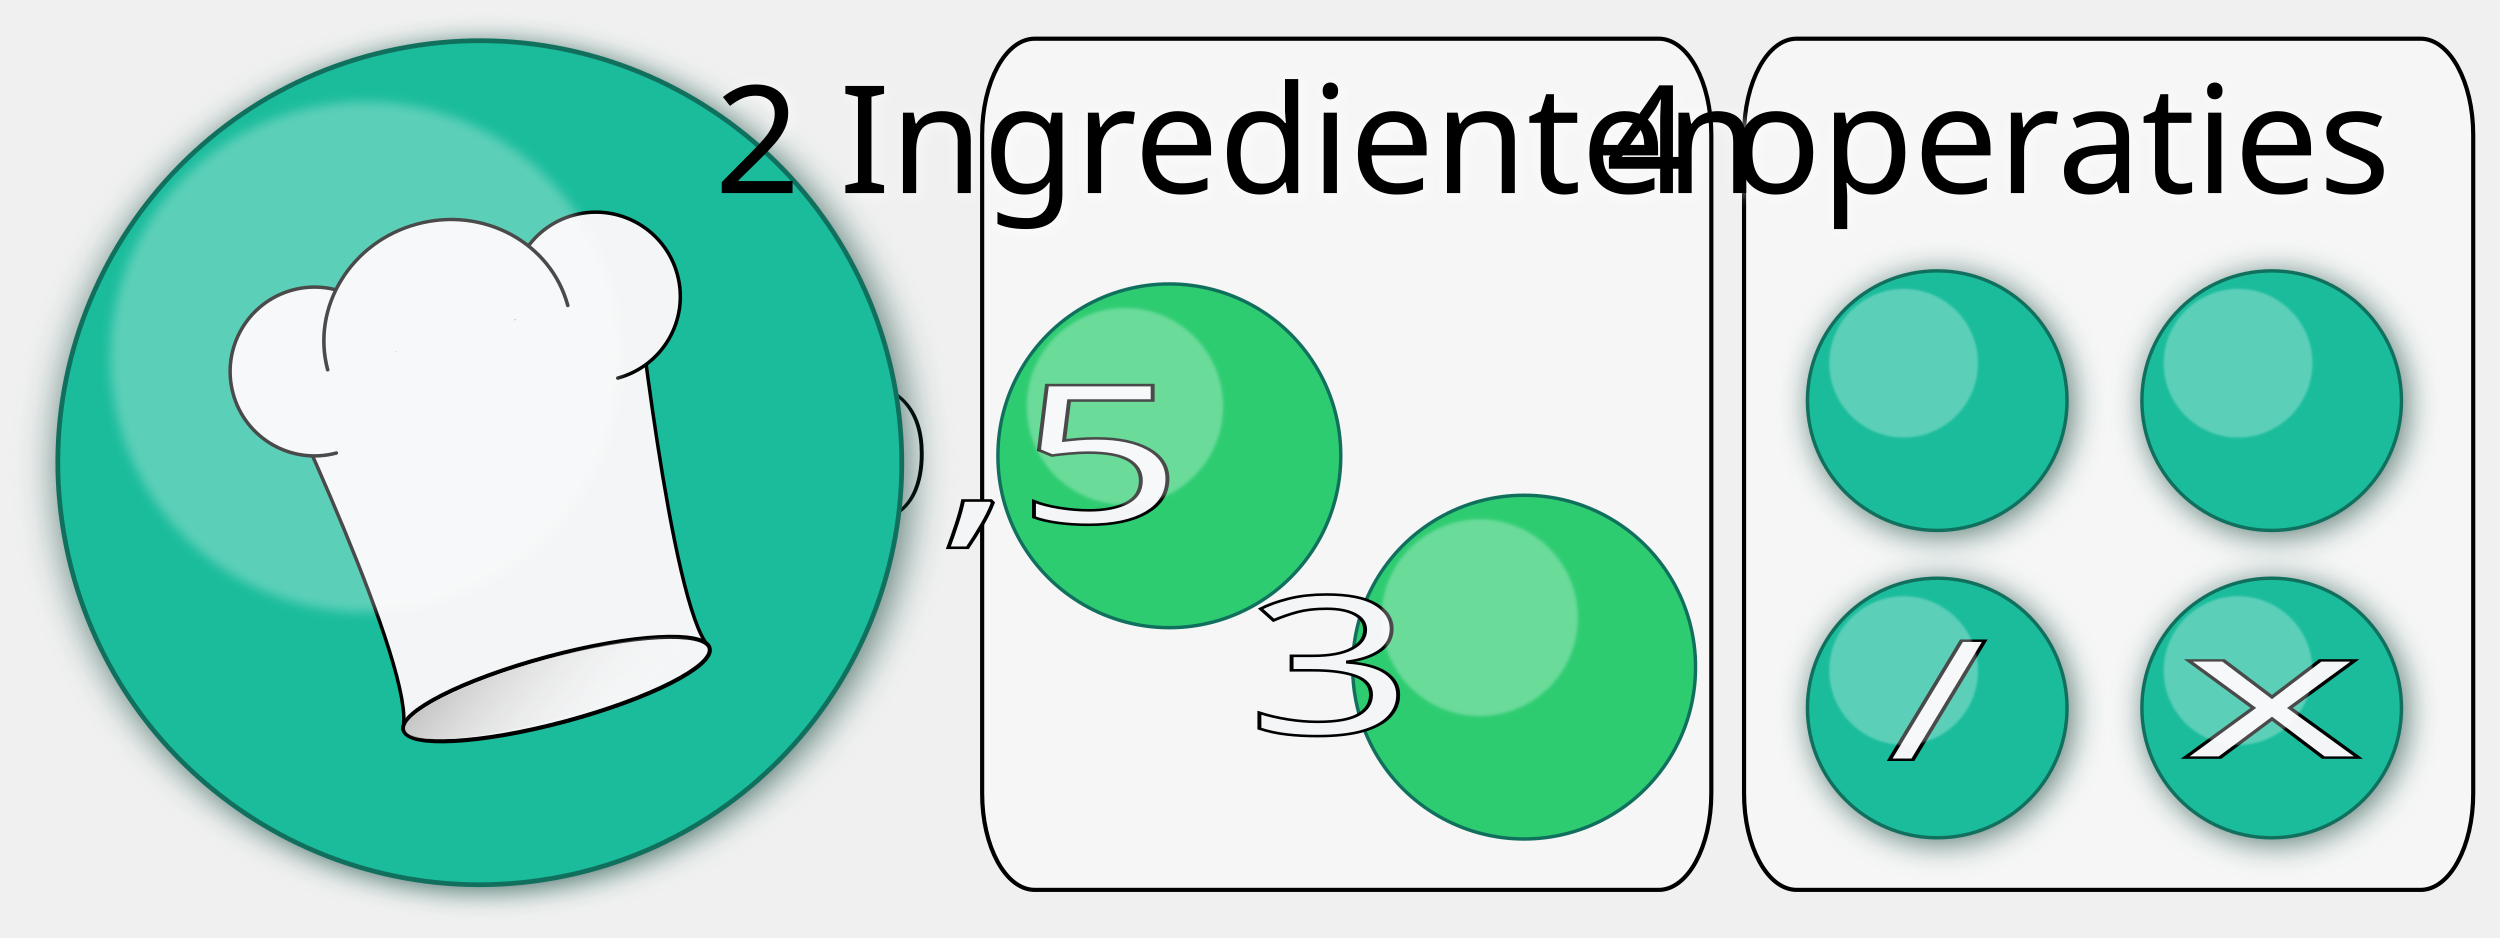
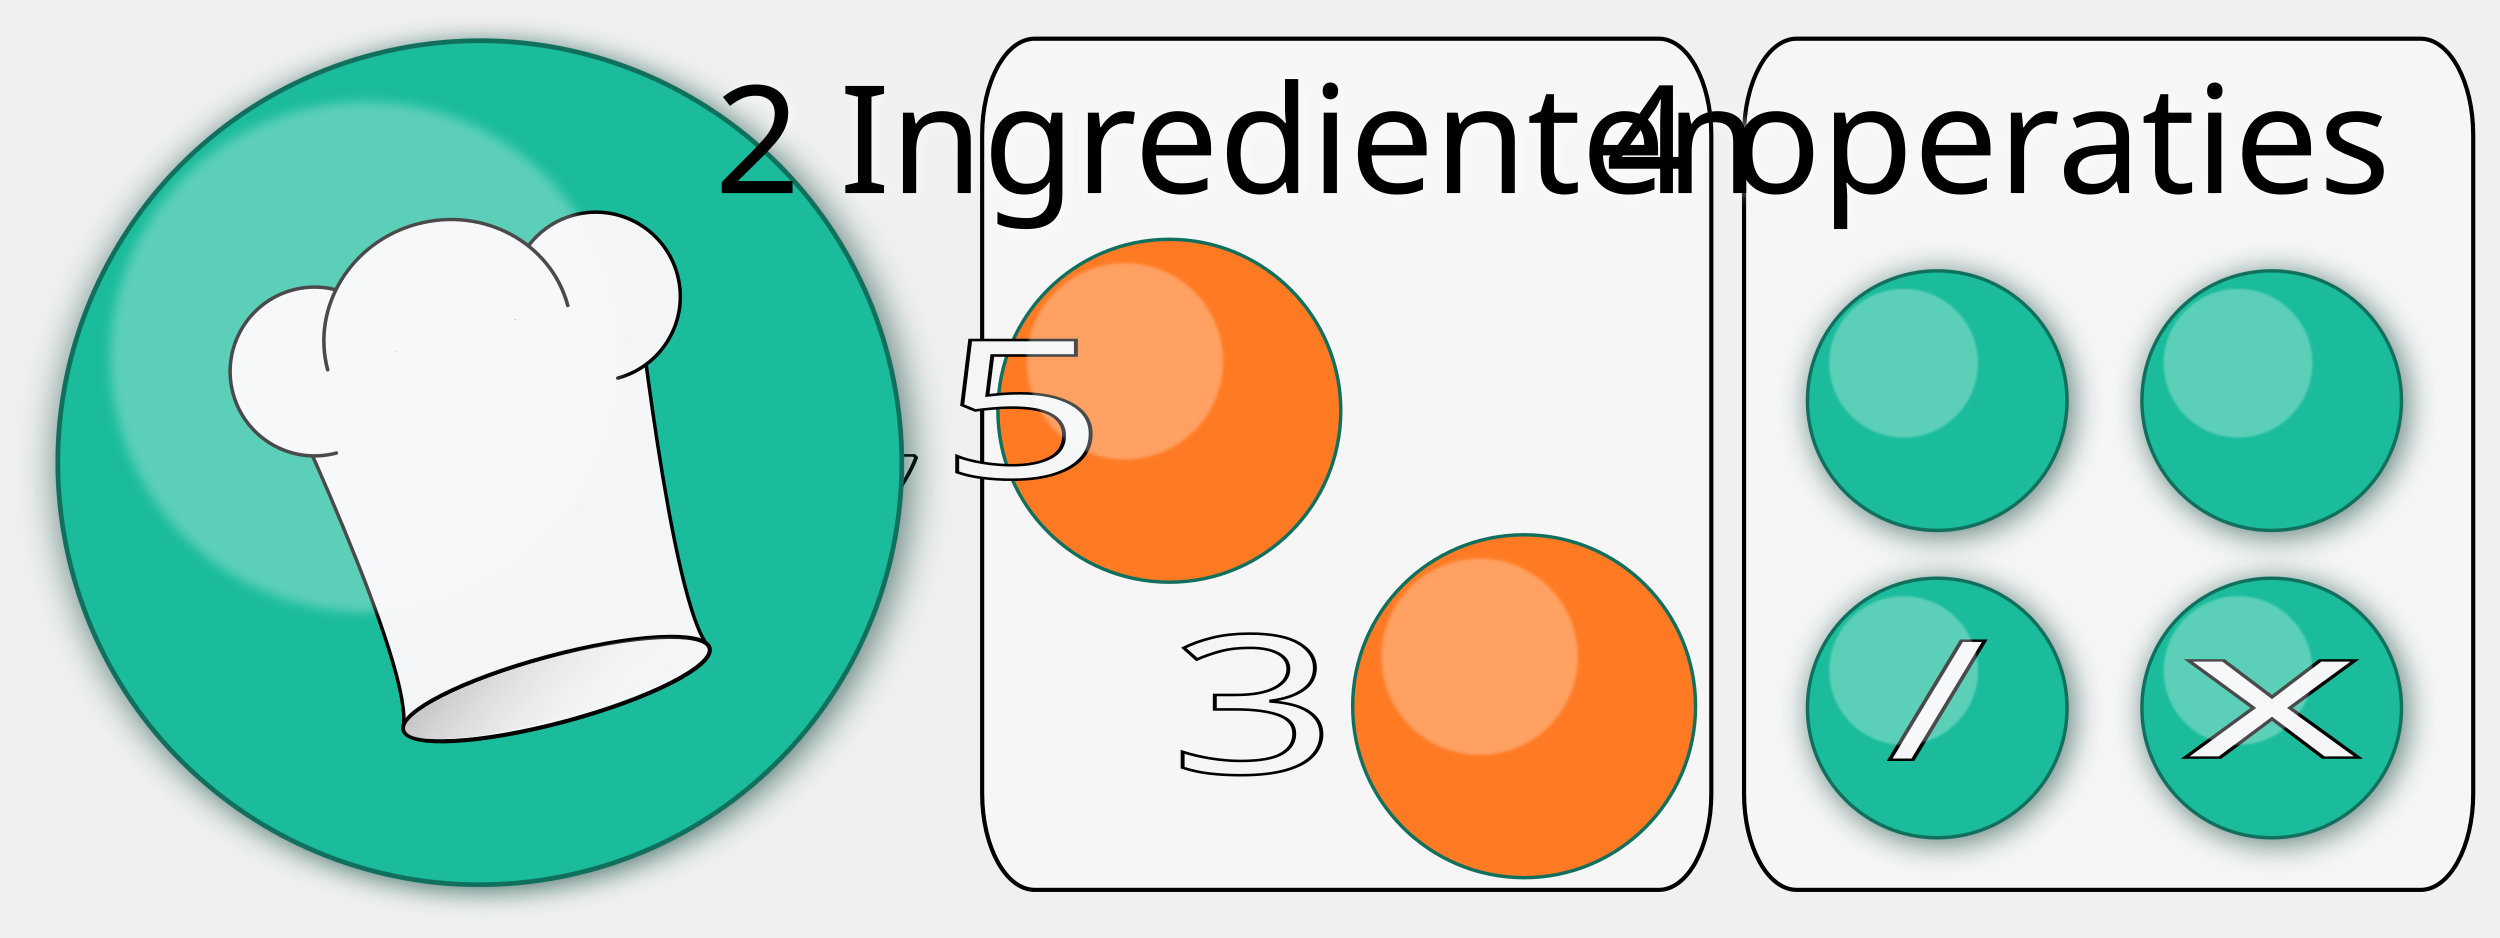
<svg xmlns="http://www.w3.org/2000/svg" xmlns:xlink="http://www.w3.org/1999/xlink" width="2400" height="900" id="svg2" version="1.1">
  <defs id="defs4">
    <linearGradient id="linearGradient5101">
      <stop style="stop-color:#bbbbbb;stop-opacity:1;" offset="0" id="stop5103" />
      <stop style="stop-color:#ffffff;stop-opacity:0;" offset="1" id="stop5105" />
    </linearGradient>
    <linearGradient id="linearGradient4840">
      <stop style="stop-color:#c2bcbb;stop-opacity:1;" offset="0" id="stop4842" />
      <stop style="stop-color:#ffffff;stop-opacity:0;" offset="1" id="stop4844" />
    </linearGradient>
    <linearGradient id="linearGradient4816">
      <stop style="stop-color:#ffffff;stop-opacity:1;" offset="0" id="stop4818" />
      <stop id="stop4824" offset="0.819" style="stop-color:#ffffff;stop-opacity:1;" />
      <stop style="stop-color:#1abc9c;stop-opacity:1;" offset="1" id="stop4820" />
    </linearGradient>
    <linearGradient xlink:href="#linearGradient4840" id="linearGradient4861" gradientUnits="userSpaceOnUse" x1="-833.824" y1="248.401" x2="-696.682" y2="431.258" />
    <linearGradient xlink:href="#linearGradient5101" id="linearGradient5117" gradientUnits="userSpaceOnUse" x1="400.534" y1="530.675" x2="513.169" y2="686.396" />
    <filter id="filter3900" color-interpolation-filters="sRGB">
      <feGaussianBlur stdDeviation="14.232" id="feGaussianBlur3902" />
    </filter>
    <filter id="filter3912" x="-0.138" width="1.275" y="-0.138" height="1.275" color-interpolation-filters="sRGB">
      <feGaussianBlur stdDeviation="17.255" id="feGaussianBlur3914" />
    </filter>
    <filter id="filter3916" x="-0.138" width="1.275" y="-0.138" height="1.275" color-interpolation-filters="sRGB">
      <feGaussianBlur stdDeviation="17.255" id="feGaussianBlur3918" />
    </filter>
    <filter id="filter3920" x="-0.138" width="1.275" y="-0.138" height="1.275" color-interpolation-filters="sRGB">
      <feGaussianBlur stdDeviation="17.255" id="feGaussianBlur3922" />
    </filter>
    <filter id="filter3924" x="-0.138" width="1.275" y="-0.138" height="1.275" color-interpolation-filters="sRGB">
      <feGaussianBlur stdDeviation="17.255" id="feGaussianBlur3926" />
    </filter>
    <filter id="filter3978" color-interpolation-filters="sRGB">
      <feGaussianBlur stdDeviation="3.01" id="feGaussianBlur3980" />
    </filter>
    <filter id="filter3982" color-interpolation-filters="sRGB">
      <feGaussianBlur stdDeviation="3.01" id="feGaussianBlur3984" />
    </filter>
    <filter id="filter3986" color-interpolation-filters="sRGB">
      <feGaussianBlur stdDeviation="3.01" id="feGaussianBlur3988" />
    </filter>
    <filter id="filter3990" color-interpolation-filters="sRGB">
      <feGaussianBlur stdDeviation="3.01" id="feGaussianBlur3992" />
    </filter>
    <filter id="filter3994" color-interpolation-filters="sRGB">
      <feGaussianBlur stdDeviation="3.01" id="feGaussianBlur3996" />
    </filter>
    <filter id="filter4120" x="-0.029" width="1.058" y="-0.12" height="1.239">
      <feGaussianBlur stdDeviation="6.892" id="feGaussianBlur4122" />
    </filter>
    <filter id="filter4124" x="-0.037" width="1.075" y="-0.122" height="1.243">
      <feGaussianBlur stdDeviation="6.892" id="feGaussianBlur4126" />
    </filter>
  </defs>
  <g id="layer1" transform="translate(0,-152.3622)">
    <rect ry="92.511" rx="50.507" y="189.505" x="1674.286" height="817.143" width="700" id="rect4085" style="fill:#ffffff;fill-opacity:0.427;stroke:#000000;stroke-width:4;stroke-miterlimit:4;stroke-opacity:1;stroke-dasharray:none" />
    <text id="text4100" y="339.692" x="1295.714" style="font-size:64px;font-style:normal;font-variant:normal;font-weight:normal;font-stretch:normal;text-align:center;line-height:100%;writing-mode:lr-tb;text-anchor:middle;fill:#ffffff;fill-opacity:0.569;stroke:#000004;stroke-width:3.057;stroke-linecap:square;stroke-linejoin:miter;stroke-miterlimit:4;stroke-opacity:1;stroke-dasharray:none;stroke-dashoffset:0;font-family:Arial;-inkscape-font-specification:Arial;filter:url(#filter4120)" xml:space="preserve">
      <tspan id="tspan4102" y="339.692" x="1295.714">
        <tspan id="tspan4104" style="font-size:144px;fill:#ffffff;fill-opacity:0.569;stroke:none;font-family:League Gothic;-inkscape-font-specification:League Gothic" y="339.692" x="1295.714">2 Ingredienten</tspan>
      </tspan>
    </text>
    <rect style="fill:#ffffff;fill-opacity:0.427;stroke:#000000;stroke-width:4;stroke-miterlimit:4;stroke-opacity:1;stroke-dasharray:none" id="rect4083" width="700" height="817.143" x="942.857" y="189.505" rx="50.507" ry="92.511" />
    <text id="text4106" y="339.699" x="2026.896" style="font-size:64px;font-style:normal;font-variant:normal;font-weight:normal;font-stretch:normal;text-align:center;line-height:100%;writing-mode:lr-tb;text-anchor:middle;fill:#ffffff;fill-opacity:0.569;stroke:#000004;stroke-width:3.057;stroke-linecap:square;stroke-linejoin:miter;stroke-miterlimit:4;stroke-opacity:1;stroke-dasharray:none;stroke-dashoffset:0;font-family:Arial;-inkscape-font-specification:Arial;filter:url(#filter4124)" xml:space="preserve">
      <tspan id="tspan4108" y="339.699" x="2026.896">
        <tspan id="tspan4110" style="font-size:144px;fill:#ffffff;fill-opacity:0.569;stroke:none;font-family:League Gothic;-inkscape-font-specification:League Gothic" y="339.699" x="2026.896">4 operaties</tspan>
      </tspan>
    </text>
    <g id="g3091" transform="translate(800.9468,60.39377)">
      <path transform="matrix(0.8277916,0,0,0.8277916,423.0794,273.2524)" d="m 1311.178,250.472 c 0,83.126 -67.387,150.513 -150.513,150.513 -83.126,0 -150.513,-67.387 -150.513,-150.513 0,-83.126 67.387,-150.513 150.513,-150.513 83.126,0 150.513,67.387 150.513,150.513 z" id="path3906" style="fill:#062a23;fill-opacity:0.569;stroke:#10705d;stroke-width:4;stroke-linecap:round;stroke-linejoin:round;stroke-miterlimit:4;stroke-opacity:1;stroke-dasharray:none;stroke-dashoffset:0;filter:url(#filter3916)" />
      <g id="g3054">
        <path transform="matrix(0.8277916,0,0,0.8277916,419.0794,269.2524)" d="m 1311.178,250.472 c 0,83.126 -67.387,150.513 -150.513,150.513 -83.126,0 -150.513,-67.387 -150.513,-150.513 0,-83.126 67.387,-150.513 150.513,-150.513 83.126,0 150.513,67.387 150.513,150.513 z" id="path4899" style="fill:#1abc9c;fill-opacity:1;stroke:#10705d;stroke-width:4;stroke-linecap:round;stroke-linejoin:round;stroke-miterlimit:4;stroke-opacity:1;stroke-dasharray:none;stroke-dashoffset:0" />
        <text id="text4901" y="413.488" x="1472.484" style="font-size:283.434px;font-style:normal;font-variant:normal;font-weight:normal;font-stretch:normal;text-align:center;line-height:100%;writing-mode:lr-tb;text-anchor:middle;fill:#f4f5f6;fill-opacity:1;stroke:#000000;stroke-width:3.117;stroke-miterlimit:4;stroke-opacity:1;stroke-dasharray:none;font-family:League Gothic;-inkscape-font-specification:League Gothic" xml:space="preserve" transform="scale(0.937175,1.067037)">
          <tspan id="tspan4903" y="413.488" x="1472.484" style="fill:#f4f5f6;fill-opacity:1;stroke-width:3.117">_</tspan>
        </text>
        <path style="fill:#ffffff;fill-opacity:0.29;stroke:none;filter:url(#filter3986)" id="path4907" d="m 1311.178,250.472 c 0,83.126 -67.387,150.513 -150.513,150.513 -83.126,0 -150.513,-67.387 -150.513,-150.513 0,-83.126 67.387,-150.513 150.513,-150.513 83.126,0 150.513,67.387 150.513,150.513 z" transform="matrix(0.4742701,0,0,0.4742701,797.1156,321.8572)" />
      </g>
    </g>
-     <g id="g4005" transform="translate(-86.98642,80.28571)">
-       <g transform="translate(1147.542,72.58195)" id="g3082">
-         <path transform="matrix(0.8277916,0,0,0.8277916,163.4702,475.8378)" d="m 1311.178,250.472 c 0,83.126 -67.387,150.513 -150.513,150.513 -83.126,0 -150.513,-67.387 -150.513,-150.513 0,-83.126 67.387,-150.513 150.513,-150.513 83.126,0 150.513,67.387 150.513,150.513 z" id="path3908" style="fill:#062a23;fill-opacity:0.569;stroke:#10705d;stroke-width:4;stroke-linecap:round;stroke-linejoin:round;stroke-miterlimit:4;stroke-opacity:1;stroke-dasharray:none;stroke-dashoffset:0;filter:url(#filter3920)" />
-         <g id="g3067">
-           <path transform="matrix(0.8277916,0,0,0.8277916,159.4702,471.8378)" d="m 1311.178,250.472 c 0,83.126 -67.387,150.513 -150.513,150.513 -83.126,0 -150.513,-67.387 -150.513,-150.513 0,-83.126 67.387,-150.513 150.513,-150.513 83.126,0 150.513,67.387 150.513,150.513 z" id="path4911" style="fill:#1abc9c;fill-opacity:1;stroke:#10705d;stroke-width:4;stroke-linecap:round;stroke-linejoin:round;stroke-miterlimit:4;stroke-opacity:1;stroke-dasharray:none;stroke-dashoffset:0" />
-           <text transform="scale(1.392025,0.718378)" id="text4913" y="1011.709" x="804.859" style="font-size:242.338px;font-style:normal;font-variant:normal;font-weight:normal;font-stretch:normal;text-align:center;line-height:100%;writing-mode:lr-tb;text-anchor:middle;fill:#f4f5f6;fill-opacity:1;stroke:#000000;stroke-width:3.218;stroke-miterlimit:4;stroke-opacity:1;stroke-dasharray:none;font-family:League Gothic;-inkscape-font-specification:League Gothic" xml:space="preserve">
-             <tspan style="fill:#f4f5f6;fill-opacity:1;stroke-width:3.218" id="tspan4915" y="1011.709" x="804.859">x<tspan id="tspan4917" style="fill:#f4f5f6;fill-opacity:1;stroke:#000000;stroke-width:3.218;stroke-miterlimit:4;stroke-opacity:1;stroke-dasharray:none" y="1011.709" x="804.859" />
-             </tspan>
-           </text>
-           <path style="fill:#ffffff;fill-opacity:0.29;stroke:none;filter:url(#filter3994)" id="path4919" d="m 1311.178,250.472 c 0,83.126 -67.387,150.513 -150.513,150.513 -83.126,0 -150.513,-67.387 -150.513,-150.513 0,-83.126 67.387,-150.513 150.513,-150.513 83.126,0 150.513,67.387 150.513,150.513 z" transform="matrix(0.4742701,0,0,0.4742701,537.5064,524.4426)" />
-         </g>
-       </g>
-       <g transform="translate(520.4071,-119.9019)" id="g3074">
-         <path style="fill:#062a23;fill-opacity:0.569;stroke:#10705d;stroke-width:4;stroke-linecap:round;stroke-linejoin:round;stroke-miterlimit:4;stroke-opacity:1;stroke-dasharray:none;stroke-dashoffset:0;filter:url(#filter3924)" id="path3910" d="m 1311.178,250.472 c 0,83.126 -67.387,150.513 -150.513,150.513 -83.126,0 -150.513,-67.387 -150.513,-150.513 0,-83.126 67.387,-150.513 150.513,-150.513 83.126,0 150.513,67.387 150.513,150.513 z" transform="matrix(0.8277916,0,0,0.8277916,469.5464,668.3216)" />
-         <path transform="matrix(0.8277916,0,0,0.8277916,465.5464,664.3216)" d="m 1311.178,250.472 c 0,83.126 -67.387,150.513 -150.513,150.513 -83.126,0 -150.513,-67.387 -150.513,-150.513 0,-83.126 67.387,-150.513 150.513,-150.513 83.126,0 150.513,67.387 150.513,150.513 z" id="path4923" style="fill:#1abc9c;fill-opacity:1;stroke:#10705d;stroke-width:4;stroke-linecap:round;stroke-linejoin:round;stroke-miterlimit:4;stroke-opacity:1;stroke-dasharray:none;stroke-dashoffset:0" />
-         <text id="text4925" y="1172.57" x="1120.697" style="font-size:203.722px;font-style:normal;font-variant:normal;font-weight:normal;font-stretch:normal;text-align:center;line-height:100%;writing-mode:lr-tb;text-anchor:middle;fill:#f4f5f6;fill-opacity:1;stroke:#000000;stroke-width:3.064;stroke-miterlimit:4;stroke-opacity:1;stroke-dasharray:none;font-family:League Gothic;-inkscape-font-specification:League Gothic" xml:space="preserve" transform="scale(1.272671,0.7857489)">
-           <tspan id="tspan4927" y="1172.57" x="1120.697" style="fill:#f4f5f6;fill-opacity:1;stroke-width:3.064">/<tspan id="tspan4929" style="fill:#f4f5f6;fill-opacity:1;stroke:#000000;stroke-width:3.064;stroke-miterlimit:4;stroke-opacity:1;stroke-dasharray:none" y="1172.57" x="1120.697" />
+     <g id="g3082" transform="translate(1060.556,152.8677)">
+       <path style="fill:#062a23;fill-opacity:0.569;stroke:#10705d;stroke-width:4;stroke-linecap:round;stroke-linejoin:round;stroke-miterlimit:4;stroke-opacity:1;stroke-dasharray:none;stroke-dashoffset:0;filter:url(#filter3920)" id="path3908" d="m 1311.178,250.472 c 0,83.126 -67.387,150.513 -150.513,150.513 -83.126,0 -150.513,-67.387 -150.513,-150.513 0,-83.126 67.387,-150.513 150.513,-150.513 83.126,0 150.513,67.387 150.513,150.513 z" transform="matrix(0.8277916,0,0,0.8277916,163.4702,475.8378)" />
+       <g id="g3067">
+         <path style="fill:#1abc9c;fill-opacity:1;stroke:#10705d;stroke-width:4;stroke-linecap:round;stroke-linejoin:round;stroke-miterlimit:4;stroke-opacity:1;stroke-dasharray:none;stroke-dashoffset:0" id="path4911" d="m 1311.178,250.472 c 0,83.126 -67.387,150.513 -150.513,150.513 -83.126,0 -150.513,-67.387 -150.513,-150.513 0,-83.126 67.387,-150.513 150.513,-150.513 83.126,0 150.513,67.387 150.513,150.513 z" transform="matrix(0.8277916,0,0,0.8277916,159.4702,471.8378)" />
+         <text xml:space="preserve" style="font-size:242.338px;font-style:normal;font-variant:normal;font-weight:normal;font-stretch:normal;text-align:center;line-height:100%;writing-mode:lr-tb;text-anchor:middle;fill:#f4f5f6;fill-opacity:1;stroke:#000000;stroke-width:3.218;stroke-miterlimit:4;stroke-opacity:1;stroke-dasharray:none;font-family:League Gothic;-inkscape-font-specification:League Gothic" x="804.859" y="1011.709" id="text4913" transform="scale(1.392025,0.718378)">
+           <tspan x="804.859" y="1011.709" id="tspan4915" style="fill:#f4f5f6;fill-opacity:1;stroke-width:3.218">x<tspan x="804.859" y="1011.709" style="fill:#f4f5f6;fill-opacity:1;stroke:#000000;stroke-width:3.218;stroke-miterlimit:4;stroke-opacity:1;stroke-dasharray:none" id="tspan4917" />
          </tspan>
        </text>
-         <path style="fill:#ffffff;fill-opacity:0.29;stroke:none;filter:url(#filter3990)" id="path4931" d="m 1311.178,250.472 c 0,83.126 -67.387,150.513 -150.513,150.513 -83.126,0 -150.513,-67.387 -150.513,-150.513 0,-83.126 67.387,-150.513 150.513,-150.513 83.126,0 150.513,67.387 150.513,150.513 z" transform="matrix(0.4742701,0,0,0.4742701,843.5826,716.9264)" />
+         <path transform="matrix(0.4742701,0,0,0.4742701,537.5064,524.4426)" d="m 1311.178,250.472 c 0,83.126 -67.387,150.513 -150.513,150.513 -83.126,0 -150.513,-67.387 -150.513,-150.513 0,-83.126 67.387,-150.513 150.513,-150.513 83.126,0 150.513,67.387 150.513,150.513 z" id="path4919" style="fill:#ffffff;fill-opacity:0.29;stroke:none;filter:url(#filter3994)" />
      </g>
+     </g>
+     <g id="g3074" transform="translate(433.4207,-39.61615)">
+       <path transform="matrix(0.8277916,0,0,0.8277916,469.5464,668.3216)" d="m 1311.178,250.472 c 0,83.126 -67.387,150.513 -150.513,150.513 -83.126,0 -150.513,-67.387 -150.513,-150.513 0,-83.126 67.387,-150.513 150.513,-150.513 83.126,0 150.513,67.387 150.513,150.513 z" id="path3910" style="fill:#062a23;fill-opacity:0.569;stroke:#10705d;stroke-width:4;stroke-linecap:round;stroke-linejoin:round;stroke-miterlimit:4;stroke-opacity:1;stroke-dasharray:none;stroke-dashoffset:0;filter:url(#filter3924)" />
+       <path style="fill:#1abc9c;fill-opacity:1;stroke:#10705d;stroke-width:4;stroke-linecap:round;stroke-linejoin:round;stroke-miterlimit:4;stroke-opacity:1;stroke-dasharray:none;stroke-dashoffset:0" id="path4923" d="m 1311.178,250.472 c 0,83.126 -67.387,150.513 -150.513,150.513 -83.126,0 -150.513,-67.387 -150.513,-150.513 0,-83.126 67.387,-150.513 150.513,-150.513 83.126,0 150.513,67.387 150.513,150.513 z" transform="matrix(0.8277916,0,0,0.8277916,465.5464,664.3216)" />
+       <text transform="scale(1.272671,0.7857489)" xml:space="preserve" style="font-size:203.722px;font-style:normal;font-variant:normal;font-weight:normal;font-stretch:normal;text-align:center;line-height:100%;writing-mode:lr-tb;text-anchor:middle;fill:#f4f5f6;fill-opacity:1;stroke:#000000;stroke-width:3.064;stroke-miterlimit:4;stroke-opacity:1;stroke-dasharray:none;font-family:League Gothic;-inkscape-font-specification:League Gothic" x="1120.697" y="1172.57" id="text4925">
+         <tspan style="fill:#f4f5f6;fill-opacity:1;stroke-width:3.064" x="1120.697" y="1172.57" id="tspan4927">/<tspan x="1120.697" y="1172.57" style="fill:#f4f5f6;fill-opacity:1;stroke:#000000;stroke-width:3.064;stroke-miterlimit:4;stroke-opacity:1;stroke-dasharray:none" id="tspan4929" />
+         </tspan>
+       </text>
+       <path transform="matrix(0.4742701,0,0,0.4742701,843.5826,716.9264)" d="m 1311.178,250.472 c 0,83.126 -67.387,150.513 -150.513,150.513 -83.126,0 -150.513,-67.387 -150.513,-150.513 0,-83.126 67.387,-150.513 150.513,-150.513 83.126,0 150.513,67.387 150.513,150.513 z" id="path4931" style="fill:#ffffff;fill-opacity:0.29;stroke:none;filter:url(#filter3990)" />
    </g>
    <g id="g3909" transform="translate(783.6267,-262.6754)">
      <g transform="translate(0,464.9315)" id="g3895">
        <path transform="matrix(0.8277916,0,0,0.8277916,119.3404,131.3901)" d="m 1311.178,250.472 c 0,83.126 -67.387,150.513 -150.513,150.513 -83.126,0 -150.513,-67.387 -150.513,-150.513 0,-83.126 67.387,-150.513 150.513,-150.513 83.126,0 150.513,67.387 150.513,150.513 z" id="path3904" style="fill:#062a23;fill-opacity:0.569;stroke:#10705d;stroke-width:4;stroke-linecap:round;stroke-linejoin:round;stroke-miterlimit:4;stroke-opacity:1;stroke-dasharray:none;stroke-dashoffset:0;filter:url(#filter3912)" />
        <path style="fill:#1abc9c;fill-opacity:1;stroke:#10705d;stroke-width:4;stroke-linecap:round;stroke-linejoin:round;stroke-miterlimit:4;stroke-opacity:1;stroke-dasharray:none;stroke-dashoffset:0" id="path4872" d="m 1311.178,250.472 c 0,83.126 -67.387,150.513 -150.513,150.513 -83.126,0 -150.513,-67.387 -150.513,-150.513 0,-83.126 67.387,-150.513 150.513,-150.513 83.126,0 150.513,67.387 150.513,150.513 z" transform="matrix(0.8277916,0,0,0.8277916,115.3404,127.3901)" />
        <text xml:space="preserve" style="font-size:303.115px;font-style:normal;font-variant:normal;font-weight:normal;font-stretch:normal;text-align:center;line-height:100%;writing-mode:lr-tb;text-anchor:middle;fill:#f4f5f6;fill-opacity:1;stroke:#000000;stroke-width:3.057;stroke-miterlimit:4;stroke-opacity:1;stroke-dasharray:none;font-family:League Gothic;-inkscape-font-specification:League Gothic" x="1076.066" y="443.546" id="text4884">
          <tspan x="1076.066" y="443.546" id="tspan4886" style="fill:#f4f5f6;fill-opacity:1;stroke-width:3.057;stroke-miterlimit:4;stroke-dasharray:none">
            <tspan x="1076.066" y="443.546" style="fill:#f4f5f6;fill-opacity:1;stroke:#000000;stroke-width:3.057;stroke-miterlimit:4;stroke-opacity:1;stroke-dasharray:none" id="tspan4888">+</tspan>
          </tspan>
        </text>
        <path transform="matrix(0.4742701,0,0,0.4742701,493.3766,179.9949)" d="m 1311.178,250.472 c 0,83.126 -67.387,150.513 -150.513,150.513 -83.126,0 -150.513,-67.387 -150.513,-150.513 0,-83.126 67.387,-150.513 150.513,-150.513 83.126,0 150.513,67.387 150.513,150.513 z" id="path4874" style="fill:#ffffff;fill-opacity:0.29;stroke:none;filter:url(#filter3982)" />
      </g>
    </g>
-     <path transform="matrix(1.093414,0,0,1.093414,-146.5167,316.0733)" d="m 1311.178,250.472 a 150.513,150.513 0 1 1 -301.025,0 150.513,150.513 0 1 1 301.025,0 z" id="path3932" style="fill:#2ecc71;fill-opacity:1;stroke:#10705d;stroke-width:3.028;stroke-linecap:round;stroke-linejoin:round;stroke-miterlimit:4;stroke-opacity:1;stroke-dasharray:none;stroke-dashoffset:0" />
-     <text id="text3934" y="809.457" x="906.145" style="font-size:229.122px;font-style:normal;font-variant:normal;font-weight:normal;font-stretch:normal;text-align:center;line-height:100%;writing-mode:lr-tb;text-anchor:middle;fill:#f4f5f6;fill-opacity:1;stroke:#000000;stroke-width:3.057;stroke-miterlimit:4;stroke-opacity:1;stroke-dasharray:none;font-family:League Gothic;-inkscape-font-specification:League Gothic" xml:space="preserve" transform="scale(1.23711,0.8083354)">
-       <tspan style="fill:#f4f5f6;fill-opacity:1;stroke-width:3.057;stroke-miterlimit:4;stroke-dasharray:none" id="tspan3936" y="809.457" x="906.145">0,5</tspan>
-     </text>
-     <path style="fill:#ffffff;fill-opacity:0.29;stroke:none;filter:url(#filter3982)" id="path3938" d="m 1311.178,250.472 a 150.513,150.513 0 1 1 -301.025,0 150.513,150.513 0 1 1 301.025,0 z" transform="matrix(0.6264544,0,0,0.6264544,352.8243,385.5581)" />
-     <path transform="matrix(1.093414,0,0,1.093414,194.0547,518.9305)" d="m 1311.178,250.472 a 150.513,150.513 0 1 1 -301.025,0 150.513,150.513 0 1 1 301.025,0 z" id="path3863" style="fill:#2ecc71;fill-opacity:1;stroke:#10705d;stroke-width:3.028;stroke-linecap:round;stroke-linejoin:round;stroke-miterlimit:4;stroke-opacity:1;stroke-dasharray:none;stroke-dashoffset:0" />
-     <text id="text3865" y="1060.413" x="1181.441" style="font-size:229.122px;font-style:normal;font-variant:normal;font-weight:normal;font-stretch:normal;text-align:center;line-height:100%;writing-mode:lr-tb;text-anchor:middle;fill:#f4f5f6;fill-opacity:1;stroke:#000000;stroke-width:3.057;stroke-miterlimit:4;stroke-opacity:1;stroke-dasharray:none;font-family:League Gothic;-inkscape-font-specification:League Gothic" xml:space="preserve" transform="scale(1.23711,0.8083354)">
-       <tspan style="fill:#f4f5f6;fill-opacity:1;stroke-width:3.057;stroke-miterlimit:4;stroke-dasharray:none" id="tspan3867" y="1060.413" x="1181.441">3</tspan>
-     </text>
-     <path style="fill:#ffffff;fill-opacity:0.29;stroke:none;filter:url(#filter3982)" id="path3869" d="m 1311.178,250.472 a 150.513,150.513 0 1 1 -301.025,0 150.513,150.513 0 1 1 301.025,0 z" transform="matrix(0.6264544,0,0,0.6264544,693.3957,588.4152)" />
+     <g id="g3857" transform="translate(0,-43.25942)">
+       <path style="fill:#ff7a23;fill-opacity:1;stroke:#10705d;stroke-width:3.028;stroke-linecap:round;stroke-linejoin:round;stroke-miterlimit:4;stroke-opacity:1;stroke-dasharray:none;stroke-dashoffset:0" id="path3932" d="m 1311.178,250.472 c 0,83.126 -67.387,150.513 -150.513,150.513 -83.126,0 -150.513,-67.387 -150.513,-150.513 0,-83.126 67.387,-150.513 150.513,-150.513 83.126,0 150.513,67.387 150.513,150.513 z" transform="matrix(1.093414,0,0,1.093414,-146.5167,316.0733)" />
+       <text transform="scale(1.23711,0.8083354)" xml:space="preserve" style="font-size:229.122px;font-style:normal;font-variant:normal;font-weight:normal;font-stretch:normal;text-align:center;line-height:100%;writing-mode:lr-tb;text-anchor:middle;fill:#f4f5f6;fill-opacity:1;stroke:#000000;stroke-width:3.057;stroke-miterlimit:4;stroke-opacity:1;stroke-dasharray:none;font-family:League Gothic;-inkscape-font-specification:League Gothic" x="906.145" y="809.457" id="text3934">
+         <tspan x="906.145" y="809.457" id="tspan3936" style="fill:#f4f5f6;fill-opacity:1;stroke-width:3.057;stroke-miterlimit:4;stroke-dasharray:none">0,5</tspan>
+       </text>
+       <path transform="matrix(0.6264544,0,0,0.6264544,352.8243,385.5581)" d="m 1311.178,250.472 c 0,83.126 -67.387,150.513 -150.513,150.513 -83.126,0 -150.513,-67.387 -150.513,-150.513 0,-83.126 67.387,-150.513 150.513,-150.513 83.126,0 150.513,67.387 150.513,150.513 z" id="path3938" style="fill:#ffffff;fill-opacity:0.29;stroke:none;filter:url(#filter3982)" />
+     </g>
+     <g id="g3863" transform="translate(0,37.5451)">
+       <path style="fill:#ff7a23;fill-opacity:1;stroke:#10705d;stroke-width:3.028;stroke-linecap:round;stroke-linejoin:round;stroke-miterlimit:4;stroke-opacity:1;stroke-dasharray:none;stroke-dashoffset:0" id="path3863" d="m 1311.178,250.472 c 0,83.126 -67.387,150.513 -150.513,150.513 -83.126,0 -150.513,-67.387 -150.513,-150.513 0,-83.126 67.387,-150.513 150.513,-150.513 83.126,0 150.513,67.387 150.513,150.513 z" transform="matrix(1.093414,0,0,1.093414,194.0547,518.9305)" />
+       <text transform="scale(1.23711,0.8083354)" xml:space="preserve" style="font-size:229.122px;font-style:normal;font-variant:normal;font-weight:normal;font-stretch:normal;text-align:center;line-height:100%;writing-mode:lr-tb;text-anchor:middle;fill:#f4f5f6;fill-opacity:1;stroke:#000000;stroke-width:3.057;stroke-miterlimit:4;stroke-opacity:1;stroke-dasharray:none;font-family:League Gothic;-inkscape-font-specification:League Gothic" x="1181.441" y="1060.413" id="text3865">
+         <tspan x="1181.441" y="1060.413" id="tspan3867" style="fill:#f4f5f6;fill-opacity:1;stroke-width:3.057;stroke-miterlimit:4;stroke-dasharray:none">3</tspan>
+       </text>
+       <path transform="matrix(0.6264544,0,0,0.6264544,693.3957,588.4152)" d="m 1311.178,250.472 c 0,83.126 -67.387,150.513 -150.513,150.513 -83.126,0 -150.513,-67.387 -150.513,-150.513 0,-83.126 67.387,-150.513 150.513,-150.513 83.126,0 150.513,67.387 150.513,150.513 z" id="path3869" style="fill:#ffffff;fill-opacity:0.29;stroke:none;filter:url(#filter3982)" />
+     </g>
    <path style="fill:none;stroke:#000000;stroke-width:4.555;stroke-linecap:round;stroke-linejoin:round;stroke-miterlimit:4;stroke-opacity:1;stroke-dasharray:none;stroke-dashoffset:0" d="M -616.33,926.355 -683.124,700.128" id="path4719" />
    <path style="fill:none;stroke:#000000;stroke-width:4.555;stroke-linecap:round;stroke-linejoin:round;stroke-miterlimit:4;stroke-opacity:1;stroke-dasharray:none;stroke-dashoffset:0" d="M -330.024,859.582 -366.09,636.744" id="path4721" />
    <path style="fill:none;stroke:#000000;stroke-width:4.555;stroke-linecap:round;stroke-linejoin:round;stroke-miterlimit:4;stroke-opacity:1;stroke-dasharray:none;stroke-dashoffset:0" d="m -647.029,536.317 c -165.872,-19.121 -213.008,127.139 -9.746,170.829" id="path4723" />
    <path style="fill:none;stroke:#000000;stroke-width:4.555;stroke-linecap:round;stroke-linejoin:round;stroke-miterlimit:4;stroke-opacity:1;stroke-dasharray:none;stroke-dashoffset:0" d="m -676.852,534.801 c -17.892,-84.398 208.226,-136.945 247.288,-63.228" id="path4725" />
    <path style="fill:none;stroke:#000000;stroke-width:4.555;stroke-linecap:round;stroke-linejoin:round;stroke-miterlimit:4;stroke-opacity:1;stroke-dasharray:none;stroke-dashoffset:0" d="m -462.42,492.243 c 139.253,-98.681 211.046,57.26 74.182,161.298" id="path4727" />
    <path style="fill:none;stroke:#000000;stroke-width:4;stroke-linecap:round;stroke-linejoin:round;stroke-miterlimit:4;stroke-opacity:1;stroke-dasharray:none;stroke-dashoffset:0" id="path4729" d="m -646.498,363.943 c 0,19.805 -57.889,35.86 -129.3,35.86 -71.41,0 -129.3,-16.055 -129.3,-35.86 0,-19.805 57.889,-35.86 129.3,-35.86 71.41,0 129.3,16.055 129.3,35.86 z" transform="matrix(1.110645,-0.2509674,0.2509674,1.110645,296.9539,293.7818)" />
    <path transform="matrix(1.122489,-0.2536438,0.2508264,1.110021,299.7133,263.905)" d="m -905.097,363.943 c 0,-19.805 57.889,-35.86 129.3,-35.86 71.41,0 129.3,16.055 129.3,35.86" id="path4731" style="fill:none;stroke:#000000;stroke-width:4;stroke-linecap:round;stroke-linejoin:round;stroke-miterlimit:4;stroke-opacity:1;stroke-dasharray:none;stroke-dashoffset:0" />
    <path transform="matrix(1.110645,-0.2509674,0.2509674,1.110645,296.9539,293.7818)" d="m -646.498,363.943 c 0,19.805 -57.889,35.86 -129.3,35.86 -71.41,0 -129.3,-16.055 -129.3,-35.86 0,-19.805 57.889,-35.86 129.3,-35.86 71.41,0 129.3,16.055 129.3,35.86 z" id="path4733" style="fill:url(#linearGradient4861);fill-opacity:1;stroke:none" />
    <g id="g4194">
      <path style="fill:#062a23;fill-opacity:0.608;stroke:#10705d;stroke-width:4;stroke-miterlimit:4;stroke-opacity:1;stroke-dasharray:none;filter:url(#filter3900)" id="path3894" d="m -440,195.219 c 0,196.456 -159.259,355.714 -355.714,355.714 -196.456,0 -355.714,-159.259 -355.714,-355.714 0,-196.456 159.259,-355.714 355.714,-355.714 196.456,0 355.714,159.259 355.714,355.714 z" transform="matrix(1.110645,-0.2509674,0.2509674,1.110645,1299.379,184.0538)" />
      <path transform="matrix(1.110645,-0.2509674,0.2509674,1.110645,1295.379,180.0538)" d="m -440,195.219 c 0,196.456 -159.259,355.714 -355.714,355.714 -196.456,0 -355.714,-159.259 -355.714,-355.714 0,-196.456 159.259,-355.714 355.714,-355.714 196.456,0 355.714,159.259 355.714,355.714 z" id="path4803" style="fill:#1abc9c;fill-opacity:1;stroke:#10705d;stroke-width:4;stroke-miterlimit:4;stroke-opacity:1;stroke-dasharray:none" />
      <path id="rect4996" d="m 261.347,505.41 347.907,-93.221 c 0,0 34.806,322.489 71.194,360.967 L 386.568,852.991 C 401.875,799.169 261.347,505.41 261.347,505.41 z" style="fill:#f4f5f6;fill-opacity:1;stroke:#000000;stroke-width:3.355;stroke-linejoin:bevel;stroke-miterlimit:4;stroke-opacity:1" />
      <path transform="matrix(0.8112185,-0.2173654,0.2173654,0.8112185,-22.69255,397.0957)" d="m 338.906,325.223 c -53.279,0 -96.47,-43.191 -96.47,-96.47 0,-53.279 43.191,-96.47 96.47,-96.47 53.279,-1e-5 96.47,43.191 96.47,96.47 0,0 0,0 0,0" id="path4999" style="fill:#f4f5f6;fill-opacity:1;stroke:#000000;stroke-width:4;stroke-linecap:round;stroke-linejoin:round;stroke-miterlimit:4;stroke-opacity:1;stroke-dasharray:none;stroke-dashoffset:0" />
      <path d="m 242.437,228.754 c 1e-5,-53.279 43.191,-96.47 96.47,-96.47 53.279,0 96.47,43.191 96.47,96.47 -1e-5,53.279 -43.191,96.47 -96.47,96.47" id="path4999-9" style="fill:#f4f5f6;fill-opacity:1;stroke:#000000;stroke-width:4;stroke-linecap:round;stroke-linejoin:round;stroke-miterlimit:4;stroke-opacity:1;stroke-dasharray:none;stroke-dashoffset:0" transform="matrix(0.8112185,-0.2173654,0.2173654,0.8112185,247.4275,325.1565)" />
      <path d="m 242.437,228.754 c 1e-5,-53.279 43.191,-96.47 96.47,-96.47 53.279,0 96.47,43.191 96.47,96.47" id="path4999-4" style="fill:#f4f5f6;fill-opacity:1;stroke:#000000;stroke-width:2.791;stroke-linecap:round;stroke-linejoin:round;stroke-miterlimit:4;stroke-opacity:1;stroke-dasharray:none;stroke-dashoffset:0" transform="matrix(1.194676,-0.3201126,0.3031865,1.131507,-44.40246,326.1977)" />
      <path style="fill:#ffffff;fill-opacity:0.29;stroke:none;filter:url(#filter3978)" id="path4919-4" d="m 1311.178,250.472 c 0,83.126 -67.387,150.513 -150.513,150.513 -83.126,0 -150.513,-67.387 -150.513,-150.513 0,-83.126 67.387,-150.513 150.513,-150.513 83.126,0 150.513,67.387 150.513,150.513 z" transform="matrix(1.627471,0,0,1.627471,-1538.041,87.4102)" />
      <path transform="matrix(0.9611686,-0.2575443,0.2588576,0.9660696,-83.77839,347.1337)" d="m 631.429,610.714 c 0,17.752 -68.436,32.143 -152.857,32.143 -84.421,0 -152.857,-14.391 -152.857,-32.143 0,-17.752 68.436,-32.143 152.857,-32.143 84.421,0 152.857,14.391 152.857,32.143 z" id="path5026" style="fill:#f4f5f6;fill-opacity:1;stroke:#000000;stroke-width:4;stroke-linecap:round;stroke-linejoin:round;stroke-miterlimit:4;stroke-opacity:1;stroke-dasharray:none;stroke-dashoffset:0" />
      <path style="fill:url(#linearGradient5117);fill-opacity:1;stroke:none" id="path5091" d="m 631.429,610.714 c 0,17.752 -68.436,32.143 -152.857,32.143 -84.421,0 -152.857,-14.391 -152.857,-32.143 0,-17.752 68.436,-32.143 152.857,-32.143 84.421,0 152.857,14.391 152.857,32.143 z" transform="matrix(0.9428781,-0.2648425,0.2862462,0.8609276,-92.82315,413.9453)" />
    </g>
    <text xml:space="preserve" style="font-size:64px;font-style:normal;font-variant:normal;font-weight:normal;font-stretch:normal;text-align:center;line-height:100%;writing-mode:lr-tb;text-anchor:middle;fill:#000000;fill-opacity:1;stroke:#000004;stroke-width:3.057;stroke-linecap:square;stroke-linejoin:miter;stroke-miterlimit:4;stroke-opacity:1;stroke-dasharray:none;stroke-dashoffset:0;font-family:Arial;-inkscape-font-specification:Arial" x="1293.714" y="337.692" id="text4071">
      <tspan x="1293.714" y="337.692" id="tspan4073">
        <tspan x="1293.714" y="337.692" style="font-size:144px;fill:#000000;fill-opacity:1;stroke:none;font-family:League Gothic;-inkscape-font-specification:League Gothic" id="tspan4075">2 Ingredienten</tspan>
      </tspan>
    </text>
    <text xml:space="preserve" style="font-size:64px;font-style:normal;font-variant:normal;font-weight:normal;font-stretch:normal;text-align:center;line-height:100%;writing-mode:lr-tb;text-anchor:middle;fill:#000000;fill-opacity:1;stroke:#000004;stroke-width:3.057;stroke-linecap:square;stroke-linejoin:miter;stroke-miterlimit:4;stroke-opacity:1;stroke-dasharray:none;stroke-dashoffset:0;font-family:Arial;-inkscape-font-specification:Arial" x="2024.896" y="337.699" id="text4077">
      <tspan x="2024.896" y="337.699" id="tspan4079">
        <tspan x="2024.896" y="337.699" style="font-size:144px;fill:#000000;fill-opacity:1;stroke:none;font-family:League Gothic;-inkscape-font-specification:League Gothic" id="tspan4081">4 operaties</tspan>
      </tspan>
    </text>
  </g>
</svg>
